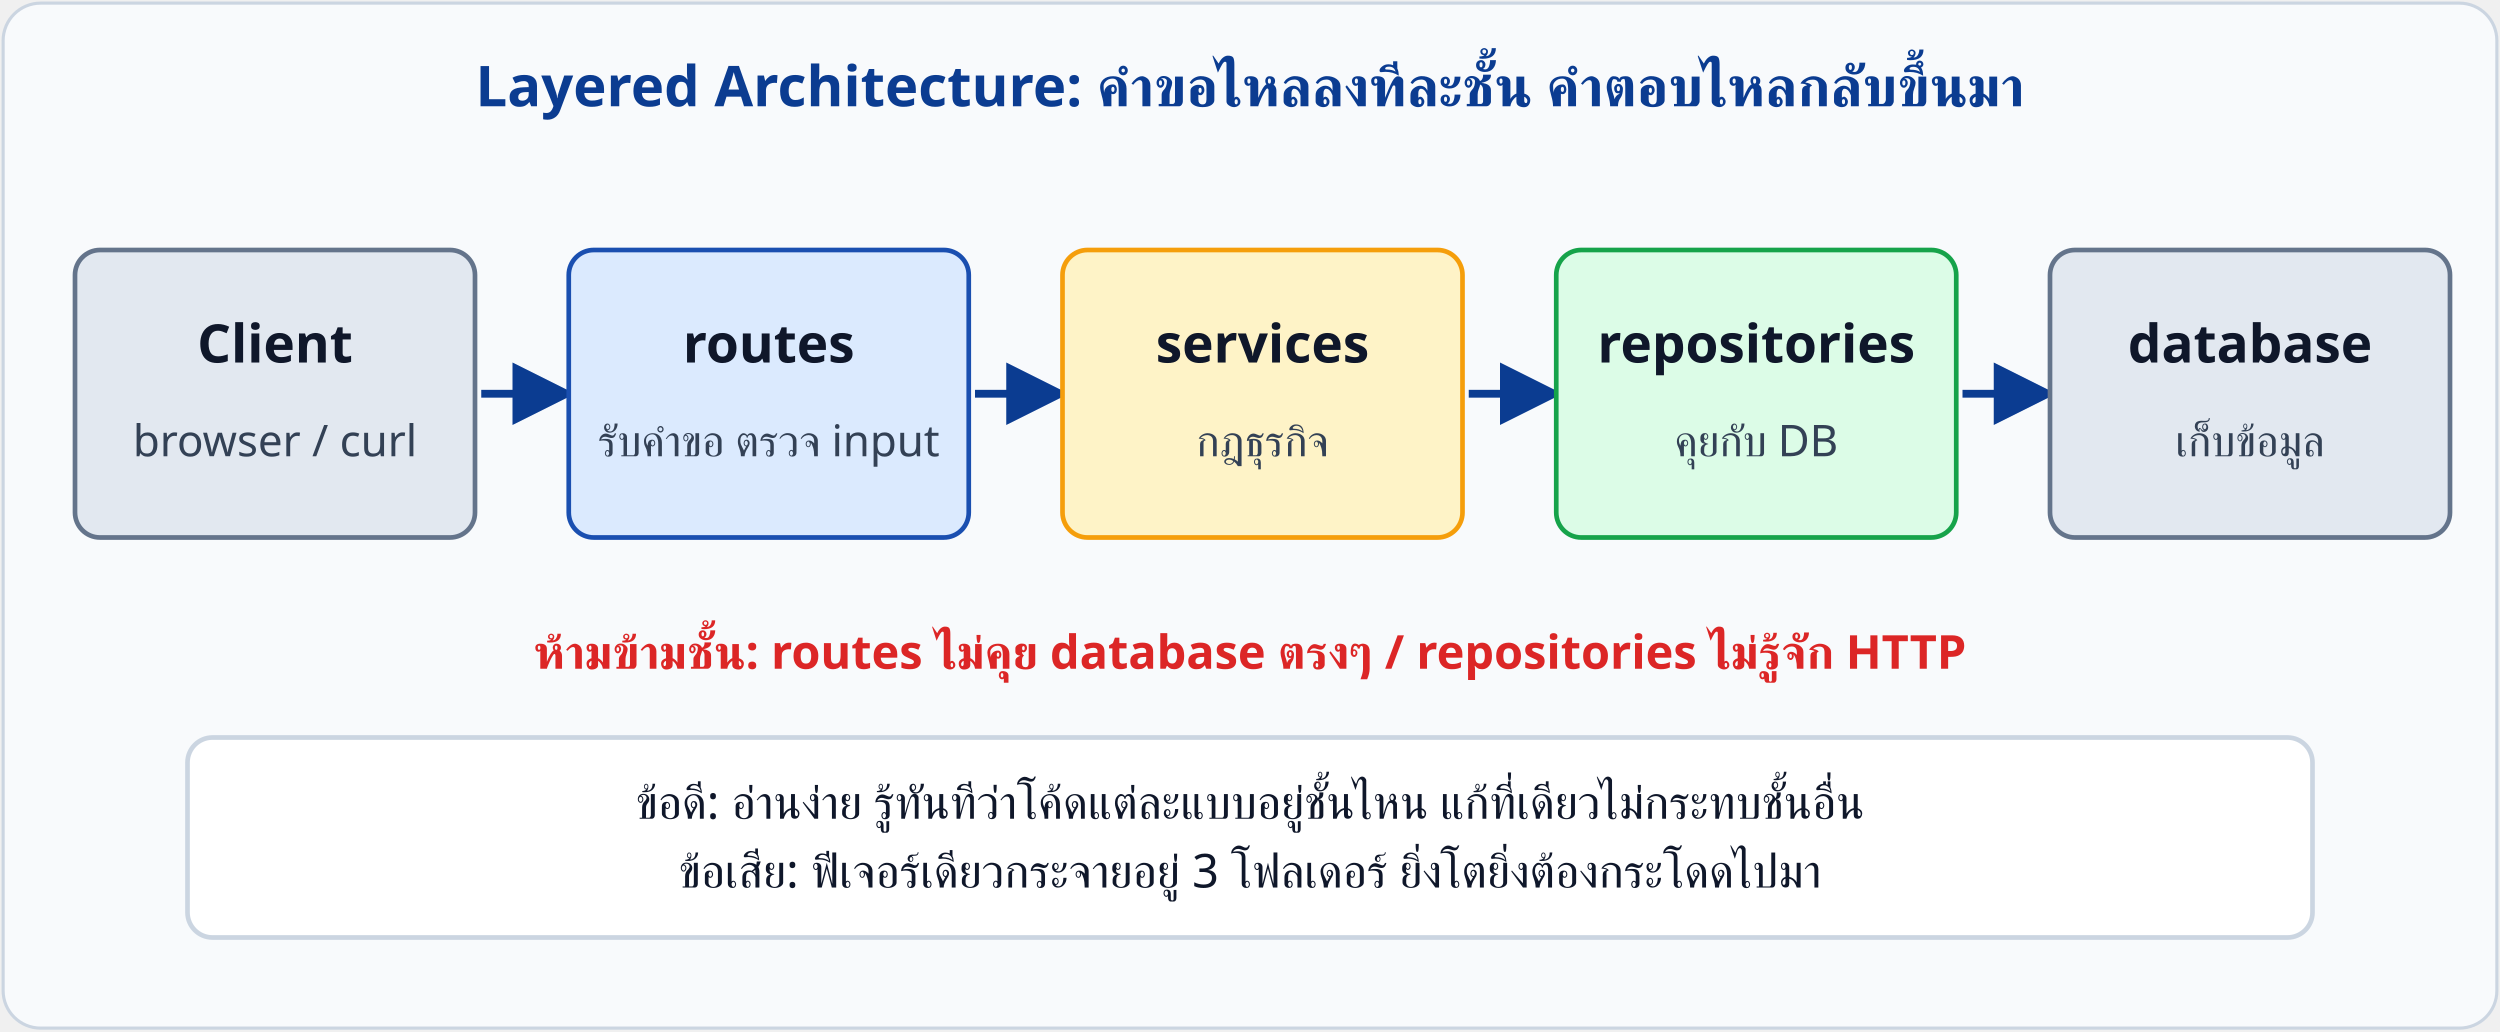
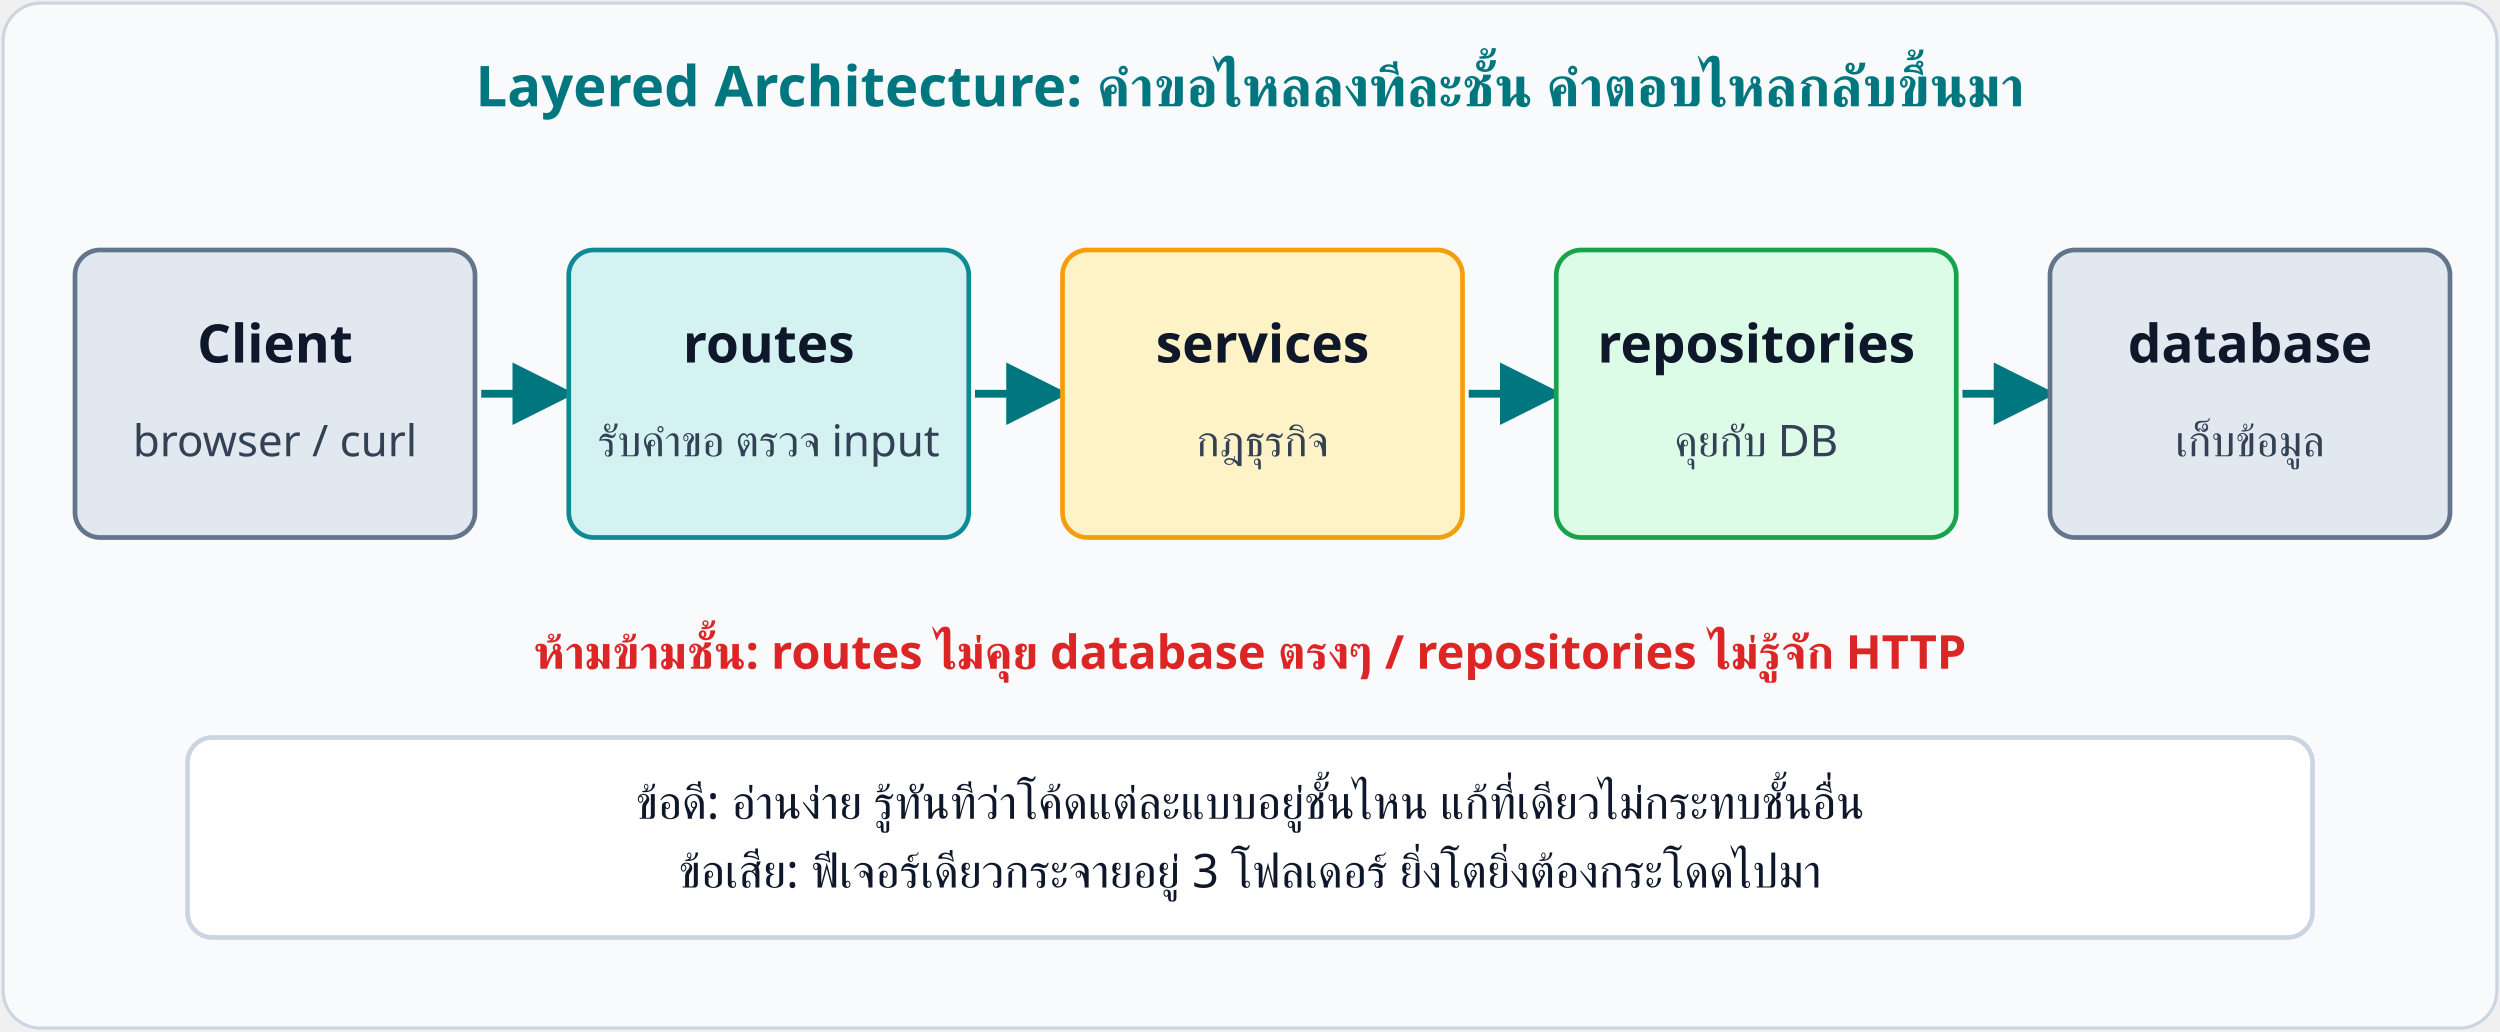
<svg xmlns="http://www.w3.org/2000/svg" viewBox="0 0 800 330" role="img" aria-label="Layered: คำขอไหลผ่านชั้นต่างๆ">
  <defs>
    <marker id="a" viewBox="0 0 10 10" refX="9" refY="5" markerWidth="8" markerHeight="8" orient="auto-start-reverse">
-       <path d="M0,0 L10,5 L0,10 z" fill="#0b3c91" />
+       <path d="M0,0 L10,5 L0,10 z" fill="#00767f" />
    </marker>
    <marker id="r" viewBox="0 0 10 10" refX="9" refY="5" markerWidth="8" markerHeight="8" orient="auto-start-reverse">
      <path d="M0,0 L10,5 L0,10 z" fill="#dc2626" />
    </marker>
  </defs>
  <rect x="1" y="1" width="798" height="328" rx="12" fill="#f8fafc" stroke="#cbd5e1" />
-   <text x="400" y="34" font-family="IBM Plex Sans Thai, Sarabun, sans-serif" font-size="18" font-weight="700" fill="#0b3c91" text-anchor="middle">Layered Architecture: คำขอไหลลงทีละชั้น คำตอบไหลกลับขึ้นมา</text>
+   <text x="400" y="34" font-family="IBM Plex Sans Thai, Sarabun, sans-serif" font-size="18" font-weight="700" fill="#00767f" text-anchor="middle">Layered Architecture: คำขอไหลลงทีละชั้น คำตอบไหลกลับขึ้นมา</text>
  <rect x="24" y="80" width="128" height="92" rx="8" fill="#e2e8f0" stroke="#64748b" stroke-width="1.5" />
  <text x="88" y="116" font-family="IBM Plex Sans Thai, Sarabun, sans-serif" font-size="17" font-weight="700" fill="#0f172a" text-anchor="middle">Client</text>
  <text x="88" y="146" font-family="IBM Plex Sans Thai, Sarabun, sans-serif" font-size="14" font-weight="400" fill="#334155" text-anchor="middle">browser / curl</text>
-   <line x1="154" y1="126" x2="182" y2="126" stroke="#0b3c91" stroke-width="2.5" marker-end="url(#a)" />
-   <rect x="182" y="80" width="128" height="92" rx="8" fill="#dbeafe" stroke="#1a4fb0" stroke-width="1.5" />
+   <line x1="154" y1="126" x2="182" y2="126" stroke="#00767f" stroke-width="2.5" marker-end="url(#a)" />
+   <rect x="182" y="80" width="128" height="92" rx="8" fill="#d5f2f3" stroke="#0e8a94" stroke-width="1.5" />
  <text x="246" y="116" font-family="IBM Plex Sans Thai, Sarabun, sans-serif" font-size="17" font-weight="700" fill="#0f172a" text-anchor="middle">routes</text>
  <text x="246" y="146" font-family="IBM Plex Sans Thai, Sarabun, sans-serif" font-size="14" font-weight="400" fill="#334155" text-anchor="middle">รับคำขอ ตรวจ input</text>
-   <line x1="312" y1="126" x2="340" y2="126" stroke="#0b3c91" stroke-width="2.5" marker-end="url(#a)" />
+   <line x1="312" y1="126" x2="340" y2="126" stroke="#00767f" stroke-width="2.5" marker-end="url(#a)" />
  <rect x="340" y="80" width="128" height="92" rx="8" fill="#fef3c7" stroke="#f59e0b" stroke-width="1.5" />
  <text x="404" y="116" font-family="IBM Plex Sans Thai, Sarabun, sans-serif" font-size="17" font-weight="700" fill="#0f172a" text-anchor="middle">services</text>
  <text x="404" y="146" font-family="IBM Plex Sans Thai, Sarabun, sans-serif" font-size="14" font-weight="400" fill="#334155" text-anchor="middle">กฎธุรกิจ</text>
-   <line x1="470" y1="126" x2="498" y2="126" stroke="#0b3c91" stroke-width="2.5" marker-end="url(#a)" />
+   <line x1="470" y1="126" x2="498" y2="126" stroke="#00767f" stroke-width="2.5" marker-end="url(#a)" />
  <rect x="498" y="80" width="128" height="92" rx="8" fill="#dcfce7" stroke="#16a34a" stroke-width="1.5" />
  <text x="562" y="116" font-family="IBM Plex Sans Thai, Sarabun, sans-serif" font-size="17" font-weight="700" fill="#0f172a" text-anchor="middle">repositories</text>
  <text x="562" y="146" font-family="IBM Plex Sans Thai, Sarabun, sans-serif" font-size="14" font-weight="400" fill="#334155" text-anchor="middle">คุยกับ DB</text>
-   <line x1="628" y1="126" x2="656" y2="126" stroke="#0b3c91" stroke-width="2.5" marker-end="url(#a)" />
+   <line x1="628" y1="126" x2="656" y2="126" stroke="#00767f" stroke-width="2.5" marker-end="url(#a)" />
  <rect x="656" y="80" width="128" height="92" rx="8" fill="#e2e8f0" stroke="#64748b" stroke-width="1.5" />
  <text x="720" y="116" font-family="IBM Plex Sans Thai, Sarabun, sans-serif" font-size="17" font-weight="700" fill="#0f172a" text-anchor="middle">database</text>
  <text x="720" y="146" font-family="IBM Plex Sans Thai, Sarabun, sans-serif" font-size="14" font-weight="400" fill="#334155" text-anchor="middle">เก็บข้อมูล</text>
  <text x="400" y="214" font-family="IBM Plex Sans Thai, Sarabun, sans-serif" font-size="15" font-weight="600" fill="#dc2626" text-anchor="middle">ห้ามข้ามชั้น: routes ไม่คุย database ตรงๆ / repositories ไม่รู้จัก HTTP</text>
  <rect x="60" y="236" width="680" height="64" rx="8" fill="#fff" stroke="#cbd5e1" stroke-width="1.5" />
  <text x="400" y="262" font-family="IBM Plex Sans Thai, Sarabun, sans-serif" font-size="15" font-weight="400" fill="#0f172a" text-anchor="middle">ข้อดี: อ่านง่าย รู้ทันทีว่าโค้ดแต่ละแบบอยู่ชั้นไหน แก้ที่เดียวไม่กระทบชั้นอื่น</text>
  <text x="400" y="284" font-family="IBM Plex Sans Thai, Sarabun, sans-serif" font-size="15" font-weight="400" fill="#0f172a" text-anchor="middle">ข้อเสีย: ฟีเจอร์เดียวกระจายอยู่ 3 โฟลเดอร์ ยิ่งโตยิ่งต้องกระโดดไปมา</text>
</svg>
